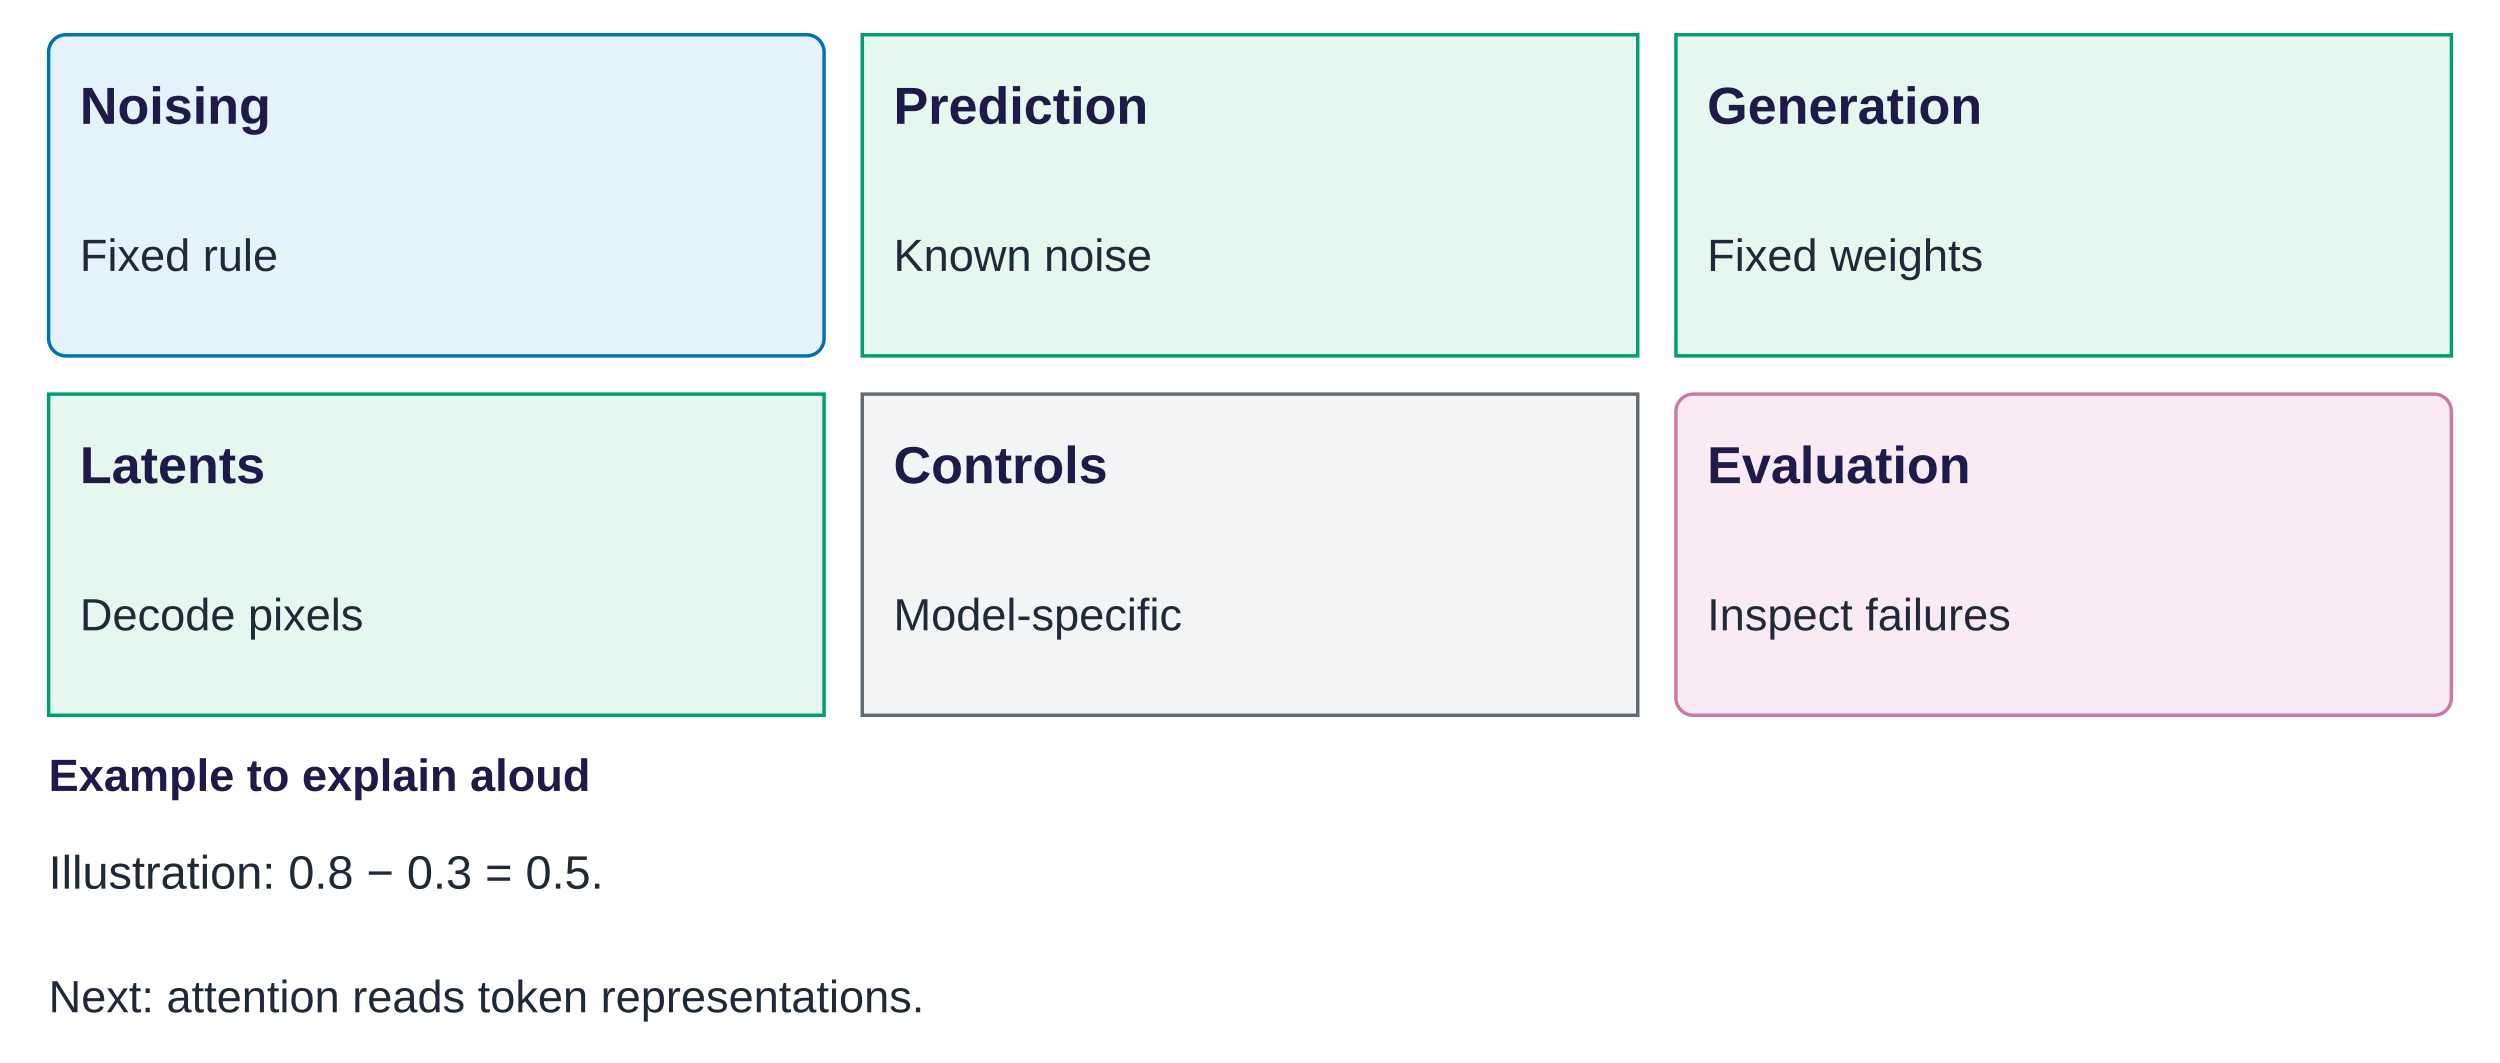
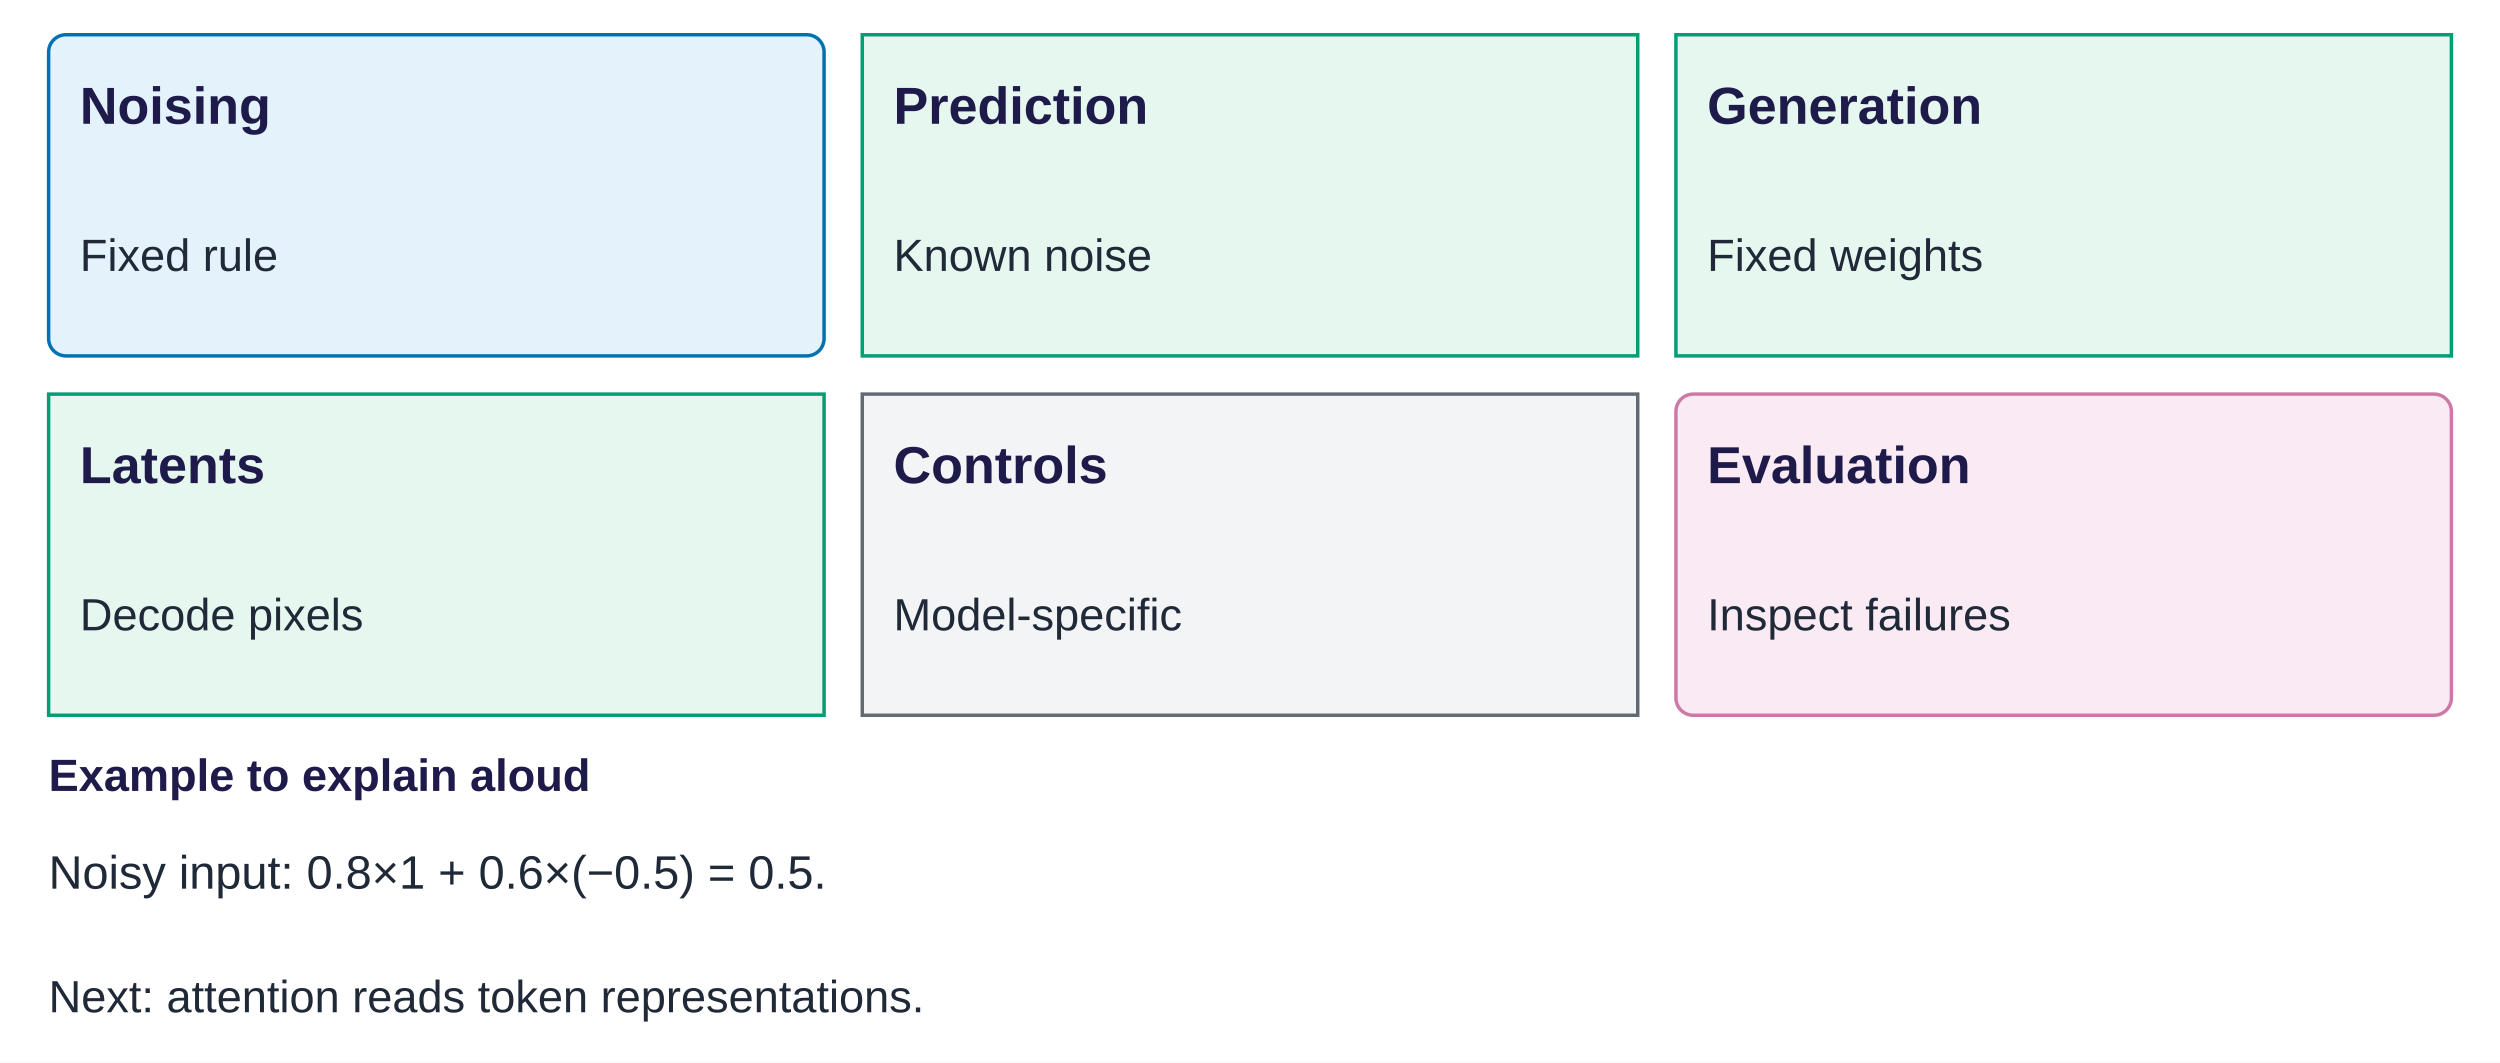
<svg xmlns="http://www.w3.org/2000/svg" width="1440" height="612" role="img">
  <rect width="100%" height="100%" fill="white" />
  <defs />
  <rect x="28" y="20" width="446.667" height="185" rx="10" fill="#E4F2FB" stroke="#0072B2" stroke-width="2" />
  <text font-family="Arial,sans-serif" font-size="30" fill="#1E1B4B" font-weight="700" text-anchor="start">
    <tspan x="46" y="71.3">Noising</tspan>
  </text>
  <text font-family="Arial,sans-serif" font-size="26" fill="#1F2937" font-weight="400" text-anchor="start">
    <tspan x="46" y="156.06">Fixed rule</tspan>
  </text>
  <rect x="496.667" y="20" width="446.667" height="185" rx="0" fill="#E5F7EF" stroke="#009E73" stroke-width="2" />
  <text font-family="Arial,sans-serif" font-size="30" fill="#1E1B4B" font-weight="700" text-anchor="start">
    <tspan x="514.667" y="71.3">Prediction</tspan>
  </text>
  <text font-family="Arial,sans-serif" font-size="26" fill="#1F2937" font-weight="400" text-anchor="start">
    <tspan x="514.667" y="156.06">Known noise</tspan>
  </text>
  <rect x="965.333" y="20" width="446.667" height="185" rx="0" fill="#E5F7EF" stroke="#009E73" stroke-width="2" />
  <text font-family="Arial,sans-serif" font-size="30" fill="#1E1B4B" font-weight="700" text-anchor="start">
    <tspan x="983.333" y="71.3">Generation</tspan>
  </text>
  <text font-family="Arial,sans-serif" font-size="26" fill="#1F2937" font-weight="400" text-anchor="start">
    <tspan x="983.333" y="156.06">Fixed weights</tspan>
  </text>
  <rect x="28" y="227" width="446.667" height="185" rx="0" fill="#E5F7EF" stroke="#009E73" stroke-width="2" />
  <text font-family="Arial,sans-serif" font-size="30" fill="#1E1B4B" font-weight="700" text-anchor="start">
    <tspan x="46" y="278.3">Latents</tspan>
  </text>
  <text font-family="Arial,sans-serif" font-size="26" fill="#1F2937" font-weight="400" text-anchor="start">
    <tspan x="46" y="363.06">Decode pixels</tspan>
  </text>
  <rect x="496.667" y="227" width="446.667" height="185" rx="0" fill="#F2F4F5" stroke="#626B73" stroke-width="2" />
  <text font-family="Arial,sans-serif" font-size="30" fill="#1E1B4B" font-weight="700" text-anchor="start">
    <tspan x="514.667" y="278.3">Controls</tspan>
  </text>
  <text font-family="Arial,sans-serif" font-size="26" fill="#1F2937" font-weight="400" text-anchor="start">
    <tspan x="514.667" y="363.06">Model-specific</tspan>
  </text>
  <rect x="965.333" y="227" width="446.667" height="185" rx="10" fill="#F9EAF4" stroke="#CC79A7" stroke-width="2" />
  <text font-family="Arial,sans-serif" font-size="30" fill="#1E1B4B" font-weight="700" text-anchor="start">
    <tspan x="983.333" y="278.3">Evaluation</tspan>
  </text>
  <text font-family="Arial,sans-serif" font-size="26" fill="#1F2937" font-weight="400" text-anchor="start">
    <tspan x="983.333" y="363.06">Inspect failures</tspan>
  </text>
  <text font-family="Arial,sans-serif" font-size="26" fill="#1E1B4B" font-weight="700" text-anchor="start">
    <tspan x="28" y="455.56">Example to explain aloud</tspan>
  </text>
  <text font-family="Arial,sans-serif" font-size="27" fill="#1F2937" font-weight="400" text-anchor="start">
-     <tspan x="28" y="511.87">Illustration: 0.8 − 0.3 = 0.5.</tspan>
+     <tspan x="28" y="511.87">Noisy input: 0.8×1 + 0.6×(−0.5) = 0.5.</tspan>
  </text>
  <text font-family="Arial,sans-serif" font-size="26" fill="#1F2937" font-weight="400" text-anchor="start">
    <tspan x="28" y="583.06">Next: attention reads token representations.</tspan>
  </text>
</svg>
